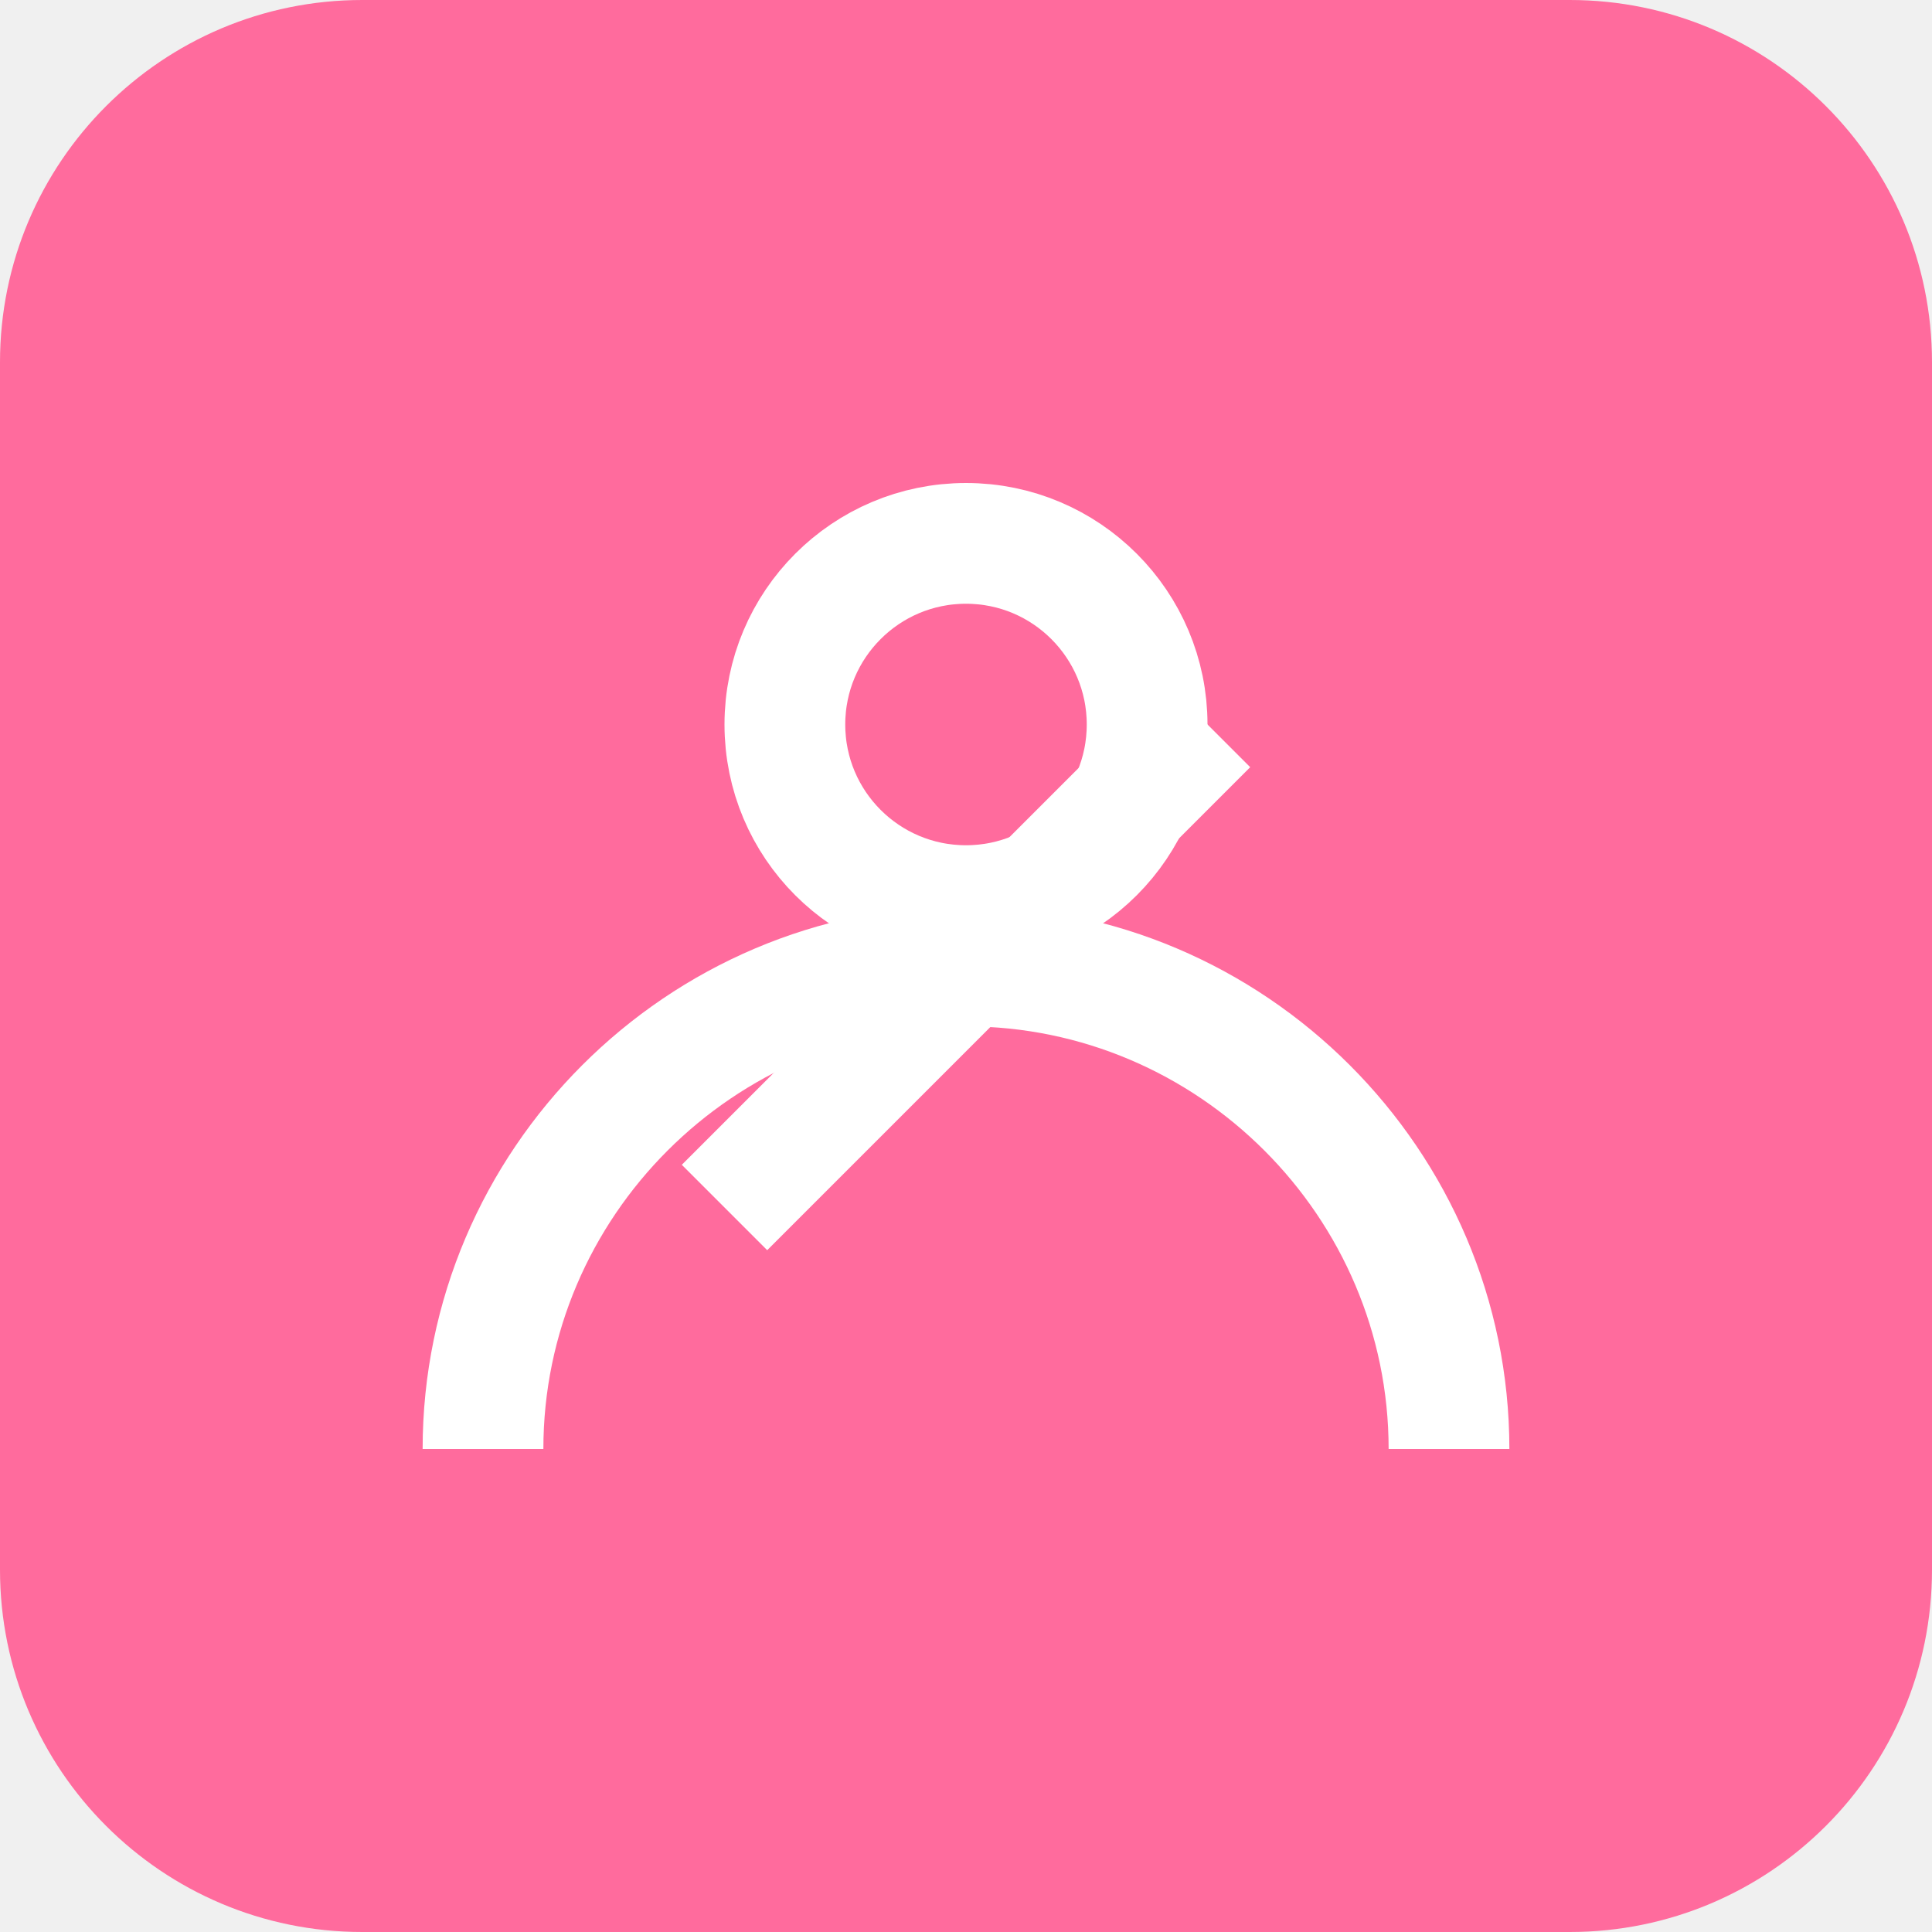
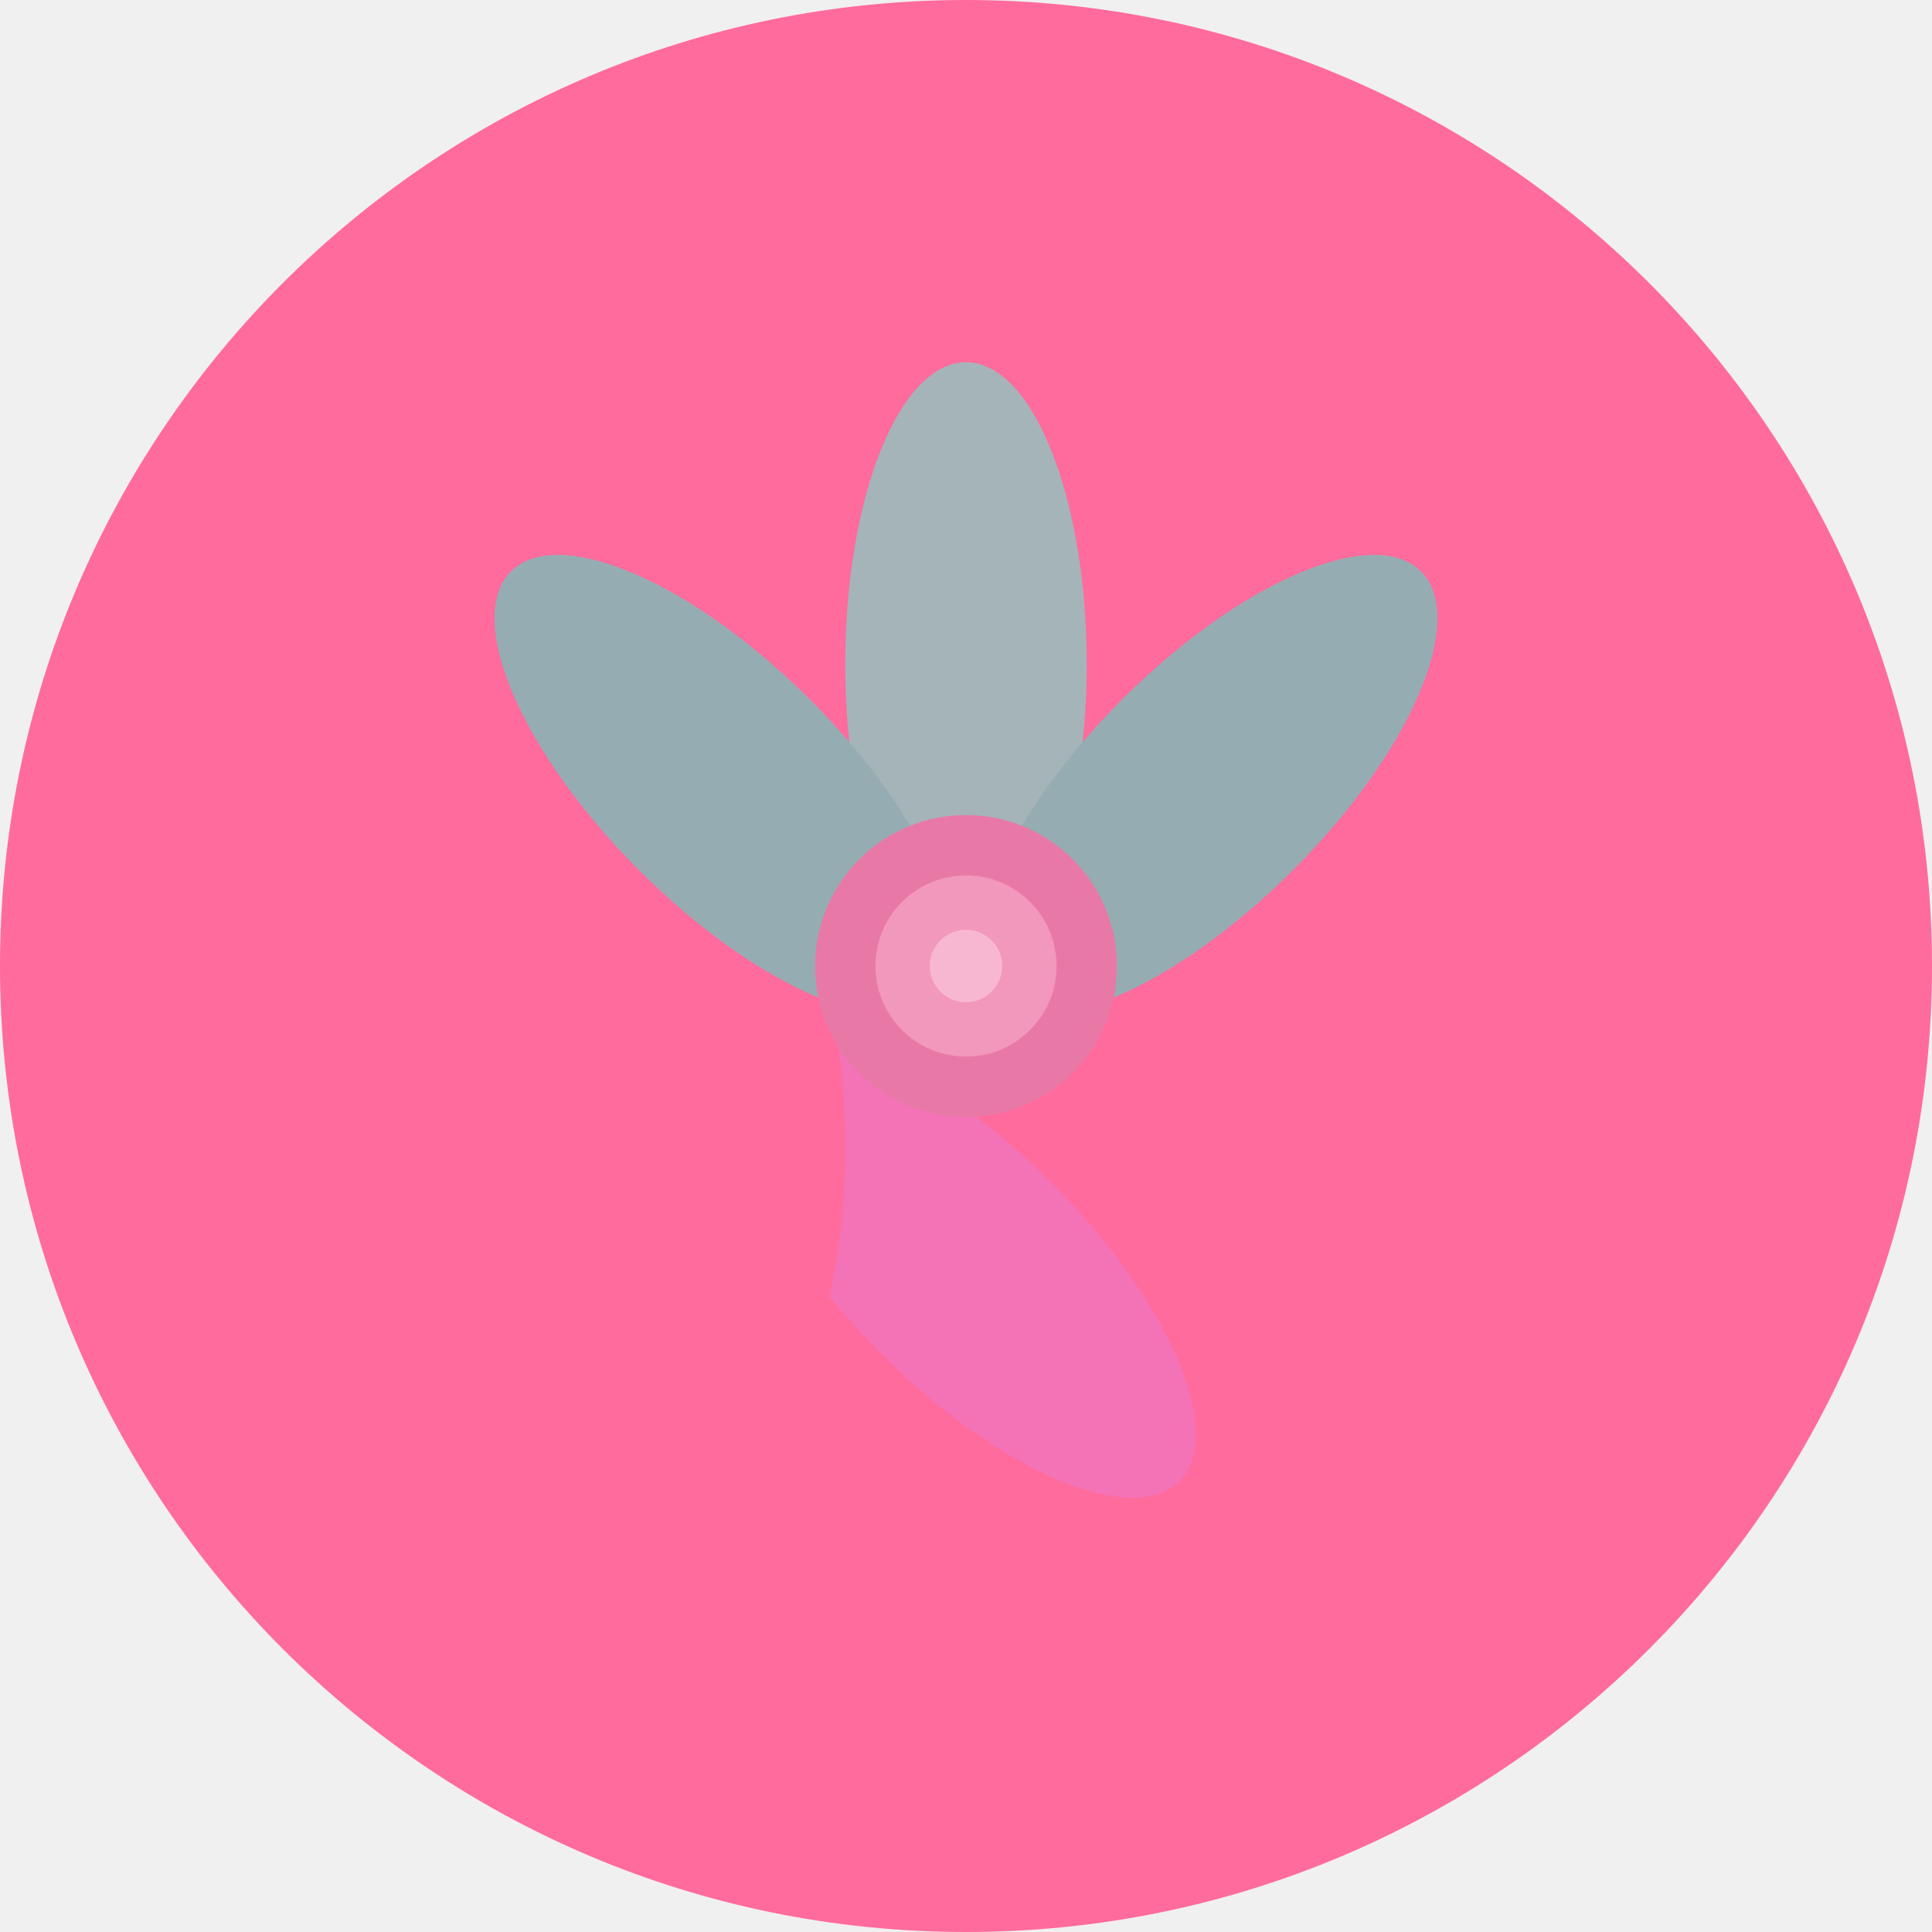
<svg xmlns="http://www.w3.org/2000/svg" width="32" height="32" viewBox="0 0 32 32" fill="none">
-   <rect width="32" height="32" rx="6" fill="#ff6b9d" />
-   <path d="M8 24c0-4.4 3.6-8 8-8s8 3.6 8 8" fill="none" stroke="white" stroke-width="2" />
-   <circle cx="16" cy="12" r="3" fill="none" stroke="white" stroke-width="2" />
-   <path d="M12 20l8-8" stroke="white" stroke-width="2" />
+   <circle cx="16" cy="16" r="16" fill="#FF6B9D" />
+   <g>
+     <ellipse cx="16" cy="11" rx="2" ry="5" fill="#A5B4B8" />
+     <ellipse cx="20" cy="13" rx="2" ry="5" fill="#95ADB2" transform="rotate(45 20 13)" />
+     <ellipse cx="20" cy="19" rx="2" ry="5" fill="#FF6B9D" transform="rotate(90 20 19)" />
+     <ellipse cx="16" cy="21" rx="2" ry="5" fill="#F472B6" transform="rotate(135 16 21)" />
+     <ellipse cx="12" cy="19" rx="2" ry="5" fill="#FF6B9D" transform="rotate(180 12 19)" />
+     <ellipse cx="12" cy="13" rx="2" ry="5" fill="#95ADB2" transform="rotate(-45 12 13)" />
+   </g>
+   <circle cx="16" cy="16" r="2.5" fill="#E879A6" />
+   <circle cx="16" cy="16" r="1.5" fill="#F298BC" />
+   <circle cx="16" cy="16" r="0.6" fill="#F8B7D1" />
</svg>
